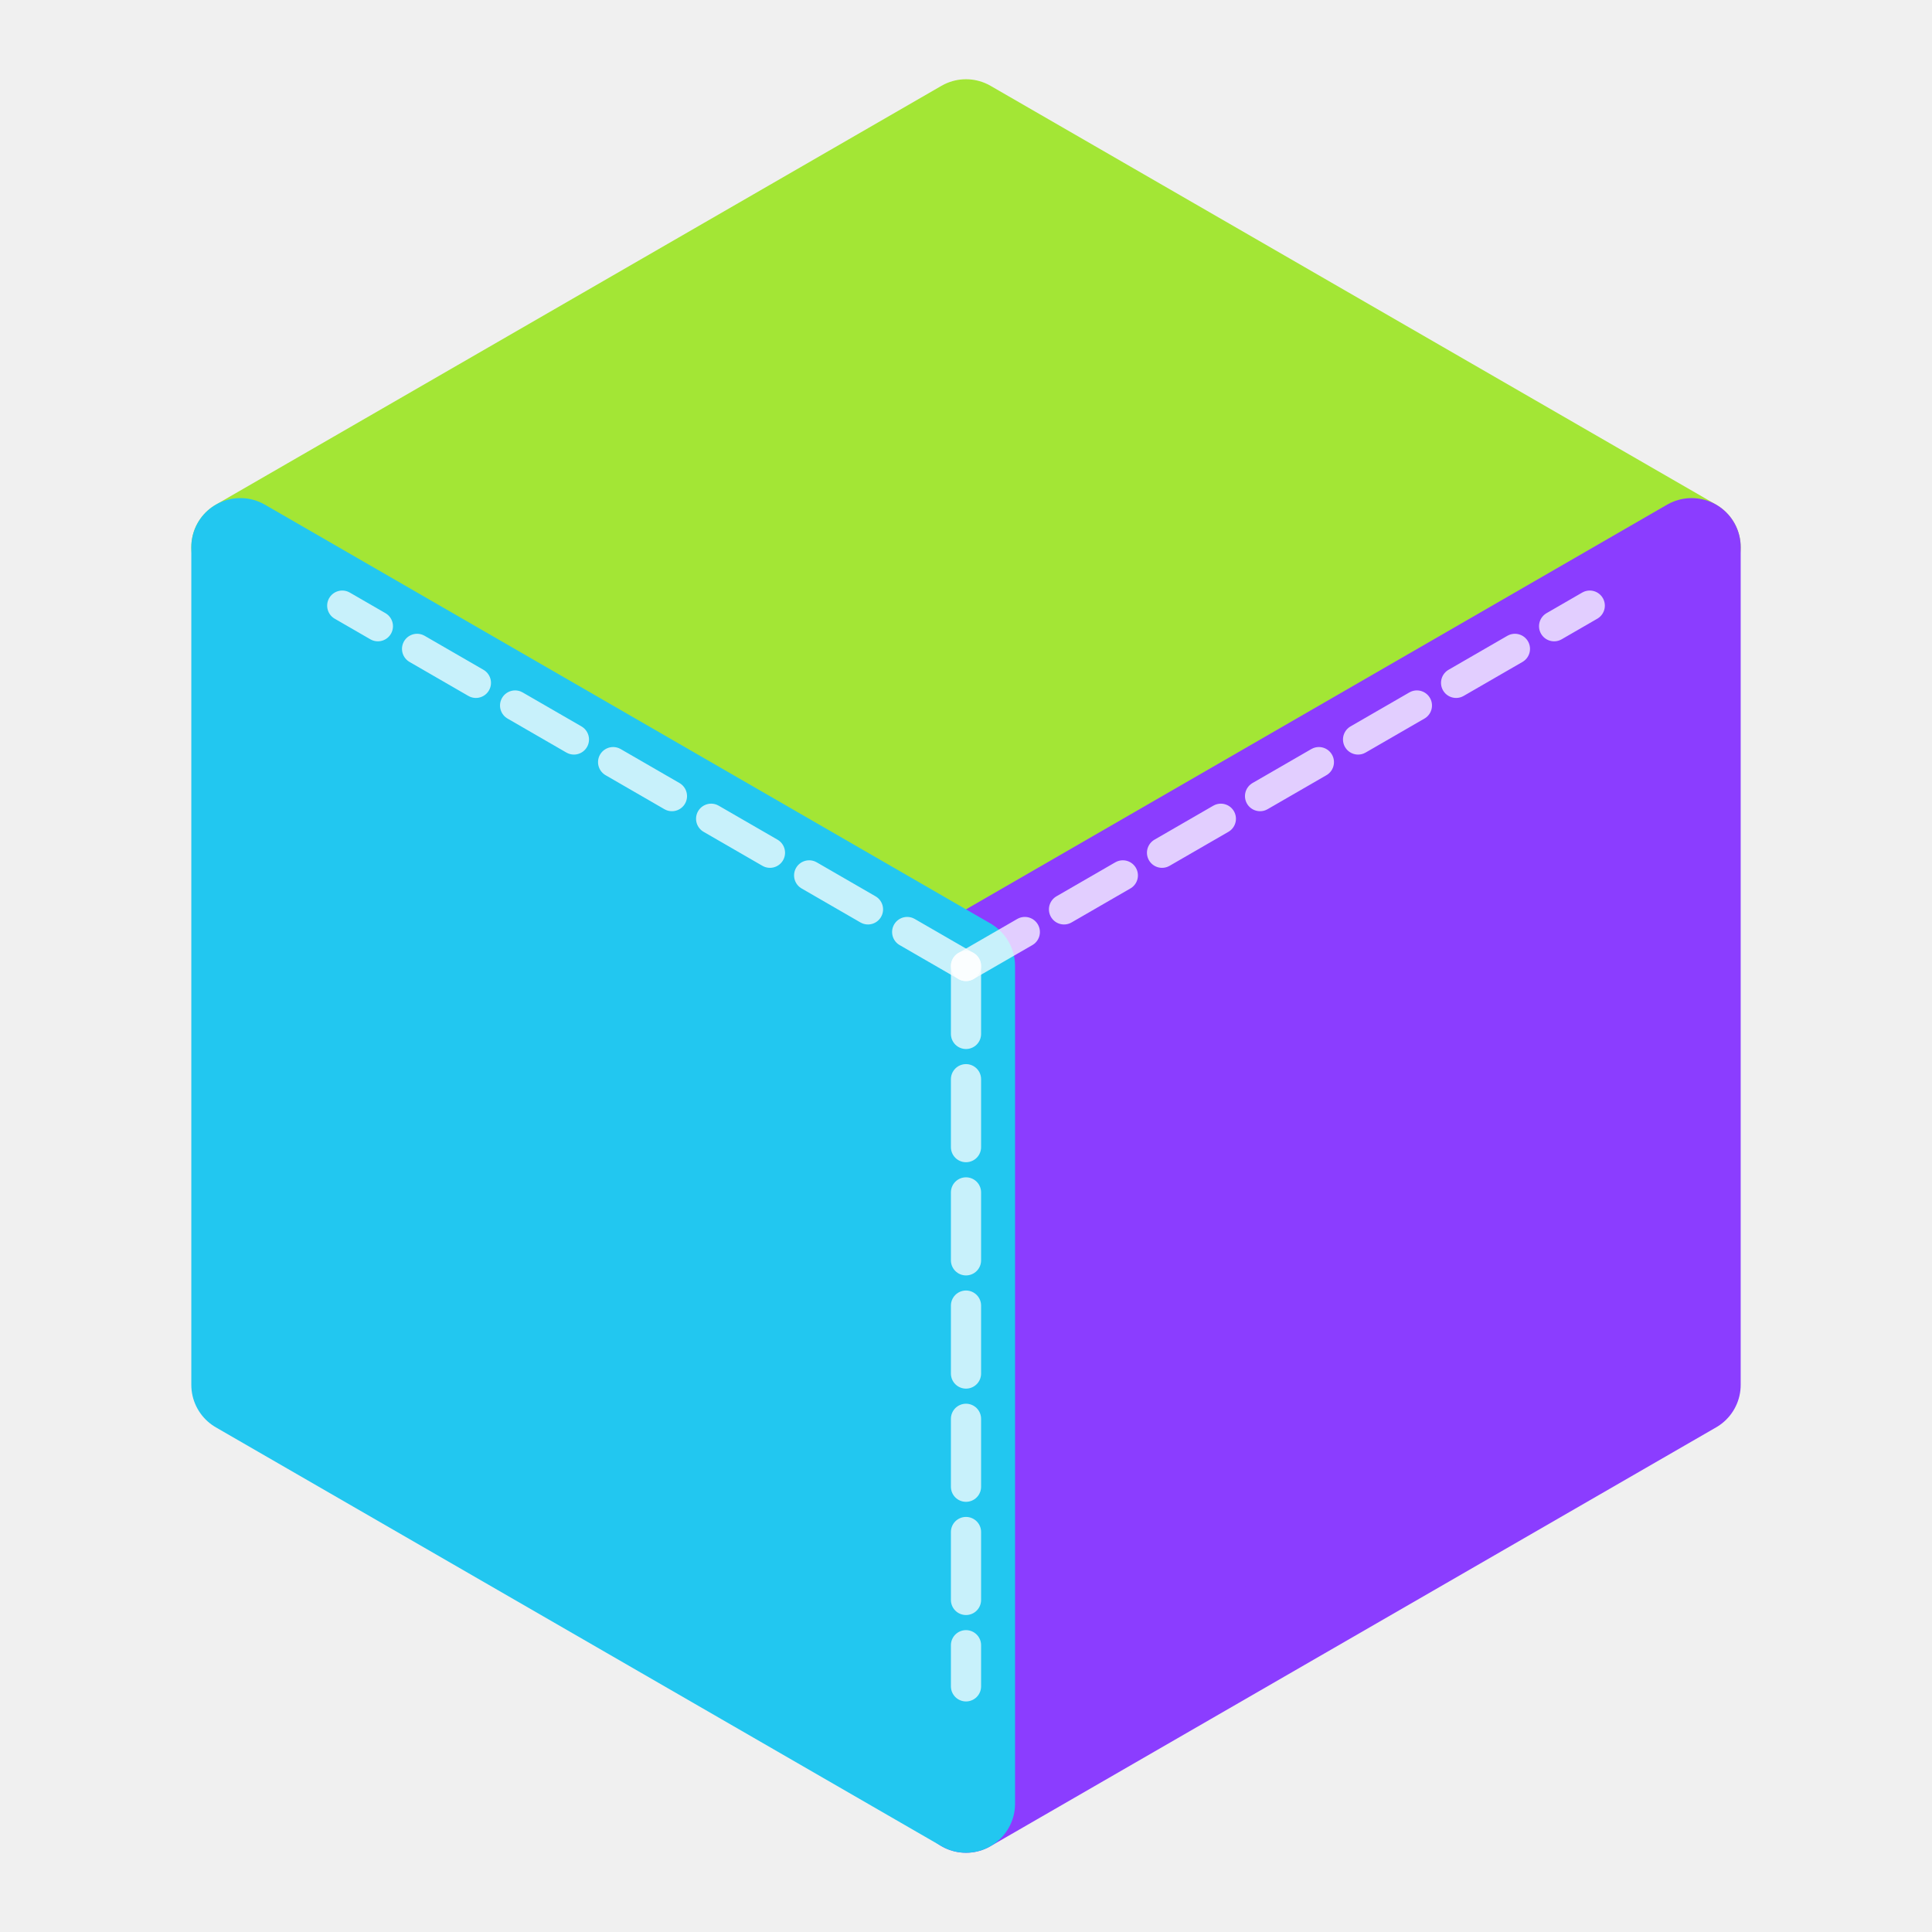
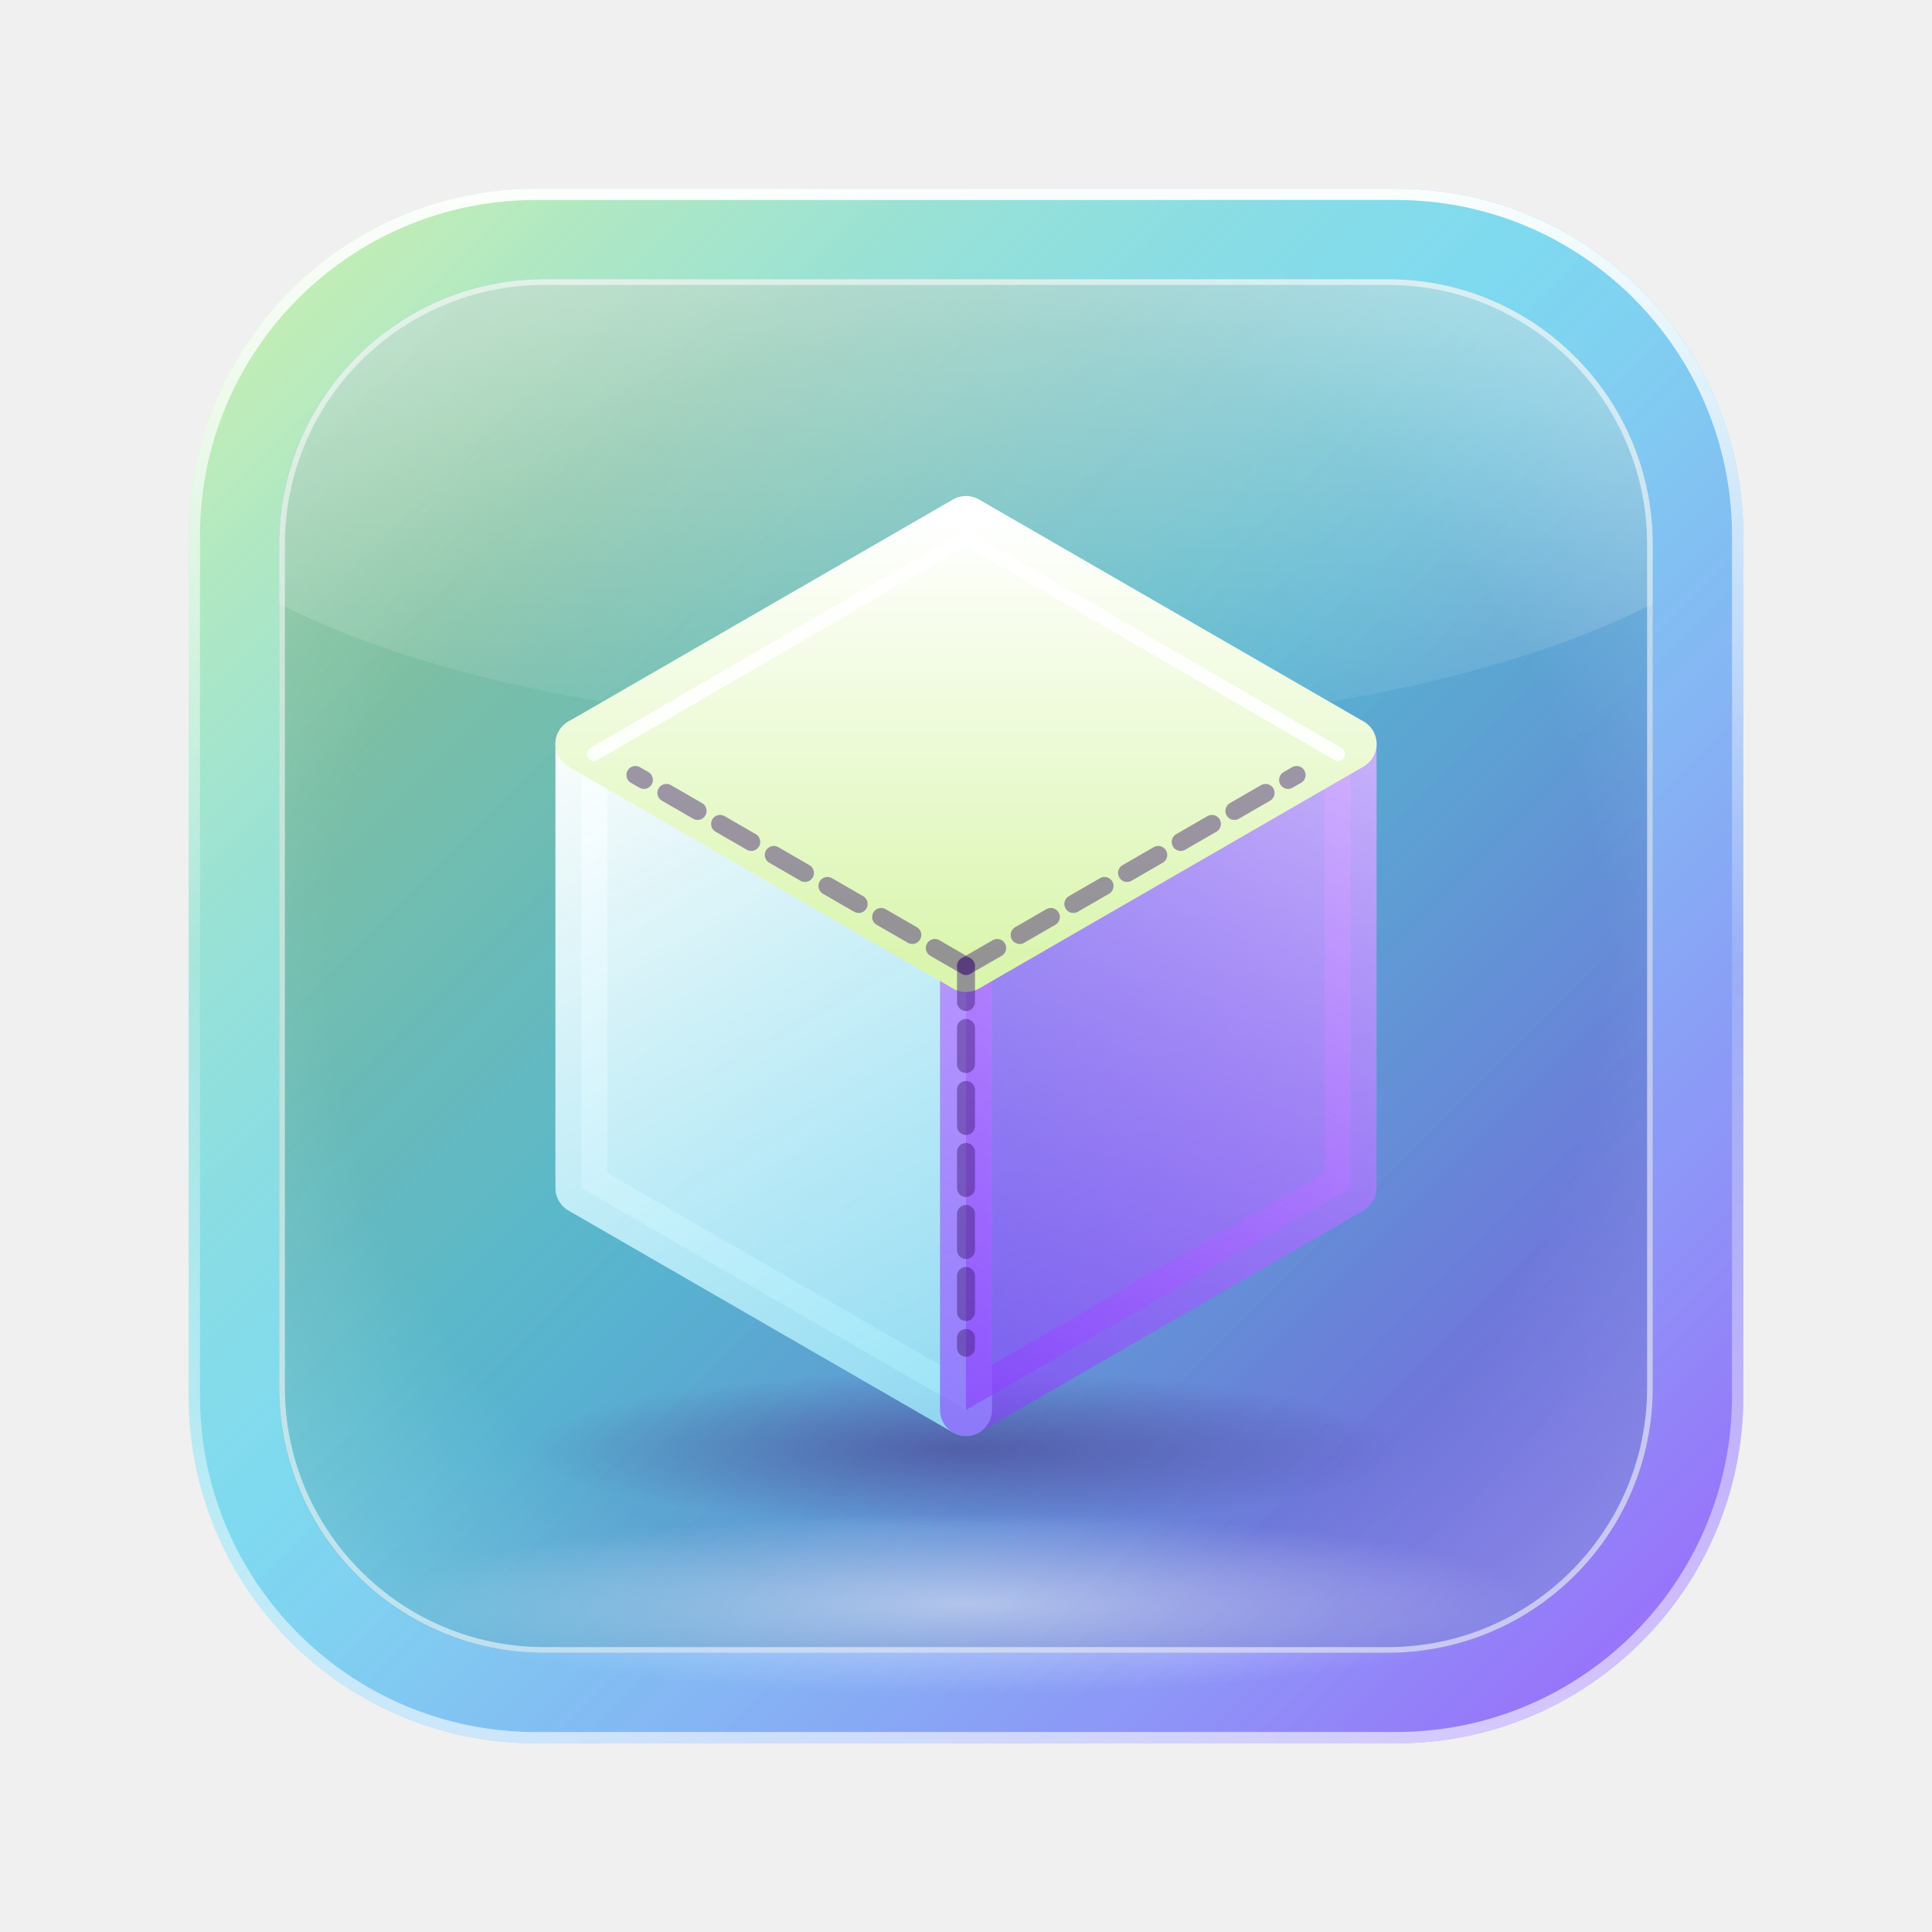
- <svg xmlns="http://www.w3.org/2000/svg" width="512" height="512" viewBox="0 0 512 512" fill="none">
-   <polygon points="256,256 63.7,145 256,34 448.3,145" fill="#A3E635" stroke="#A3E635" stroke-width="26" stroke-linejoin="round" />
-   <polygon points="256,256 448.3,145 448.3,367 256,478" fill="#8B3DFF" stroke="#8B3DFF" stroke-width="26" stroke-linejoin="round" />
-   <polygon points="256,256 256,478 63.7,367 63.7,145" fill="#22C7F0" stroke="#22C7F0" stroke-width="26" stroke-linejoin="round" />
-   <path d="M256 256 L421.3 160.5" stroke="#FFFFFF" stroke-opacity="0.75" stroke-width="8" stroke-dasharray="18 12" stroke-linecap="round" />
-   <path d="M256 256 L256 446.9" stroke="#FFFFFF" stroke-opacity="0.75" stroke-width="8" stroke-dasharray="18 12" stroke-linecap="round" />
-   <path d="M256 256 L90.7 160.5" stroke="#FFFFFF" stroke-opacity="0.75" stroke-width="8" stroke-dasharray="18 12" stroke-linecap="round" />
+ <svg xmlns="http://www.w3.org/2000/svg" width="64" height="64" viewBox="0 0 1024 1024" fill="none">
+   <defs>
+     <linearGradient id="rim" x1="100" y1="100" x2="924" y2="924" gradientUnits="userSpaceOnUse">
+       <stop offset="0" stop-color="#D1F39A" stop-opacity="0.85" />
+       <stop offset="0.45" stop-color="#22C7F0" stop-opacity="0.55" />
+       <stop offset="1" stop-color="#8B3DFF" stop-opacity="0.8" />
+     </linearGradient>
+     <linearGradient id="rimHi" x1="0" y1="100" x2="0" y2="924" gradientUnits="userSpaceOnUse">
+       <stop offset="0" stop-color="#FFFFFF" stop-opacity="0.95" />
+       <stop offset="0.5" stop-color="#FFFFFF" stop-opacity="0.15" />
+       <stop offset="1" stop-color="#FFFFFF" stop-opacity="0.6" />
+     </linearGradient>
+     <linearGradient id="well" x1="148" y1="148" x2="876" y2="876" gradientUnits="userSpaceOnUse">
+       <stop offset="0" stop-color="#A3E635" stop-opacity="0.14" />
+       <stop offset="0.5" stop-color="#22C7F0" stop-opacity="0.24" />
+       <stop offset="1" stop-color="#8B3DFF" stop-opacity="0.4" />
+     </linearGradient>
+     <radialGradient id="edgeGlow" cx="512" cy="512" r="520" gradientUnits="userSpaceOnUse">
+       <stop offset="0.65" stop-color="#A7E9F9" stop-opacity="0" />
+       <stop offset="1" stop-color="#A7E9F9" stop-opacity="0.45" />
+     </radialGradient>
+     <linearGradient id="gloss" x1="0" y1="148" x2="0" y2="420" gradientUnits="userSpaceOnUse">
+       <stop offset="0" stop-color="#FFFFFF" stop-opacity="0.4" />
+       <stop offset="1" stop-color="#FFFFFF" stop-opacity="0" />
+     </linearGradient>
+     <radialGradient id="pool" cx="512" cy="850" r="300" gradientUnits="userSpaceOnUse" gradientTransform="translate(0 850) scale(1 0.16) translate(0 -850)">
+       <stop offset="0" stop-color="#FFFFFF" stop-opacity="0.5" />
+       <stop offset="1" stop-color="#FFFFFF" stop-opacity="0" />
+     </radialGradient>
+     <radialGradient id="drop" cx="512" cy="768" r="230" gradientUnits="userSpaceOnUse" gradientTransform="translate(0 768) scale(1 0.18) translate(0 -768)">
+       <stop offset="0" stop-color="#3F1B73" stop-opacity="0.45" />
+       <stop offset="1" stop-color="#3F1B73" stop-opacity="0" />
+     </radialGradient>
+     <linearGradient id="gTop" x1="0" y1="34" x2="0" y2="256" gradientUnits="userSpaceOnUse">
+       <stop offset="0" stop-color="#FFFFFF" stop-opacity="1" />
+       <stop offset="1" stop-color="#DAF5AE" stop-opacity="1" />
+     </linearGradient>
+     <linearGradient id="gLeft" x1="64" y1="145" x2="256" y2="478" gradientUnits="userSpaceOnUse">
+       <stop offset="0" stop-color="#FFFFFF" stop-opacity="0.95" />
+       <stop offset="1" stop-color="#9CE6F8" stop-opacity="0.85" />
+     </linearGradient>
+     <linearGradient id="gRight" x1="448" y1="145" x2="256" y2="478" gradientUnits="userSpaceOnUse">
+       <stop offset="0" stop-color="#D1B1FF" stop-opacity="0.9" />
+       <stop offset="1" stop-color="#8B3DFF" stop-opacity="0.6" />
+     </linearGradient>
+   </defs>
+   <rect x="100" y="100" width="824" height="824" rx="184" fill="url(#rim)" />
+   <rect x="103" y="103" width="818" height="818" rx="181" stroke="url(#rimHi)" stroke-width="6" />
+   <rect x="148" y="148" width="728" height="728" rx="140" fill="#000000" fill-opacity="0.18" />
+   <rect x="148" y="148" width="728" height="728" rx="140" fill="url(#well)" />
+   <rect x="148" y="148" width="728" height="728" rx="140" fill="url(#edgeGlow)" />
+   <path d="M148 288A140 140 0 0 1 288 148H736A140 140 0 0 1 876 288V320C700 410 324 410 148 320Z" fill="url(#gloss)" />
+   <ellipse cx="512" cy="850" rx="300" ry="48" fill="url(#pool)" />
+   <rect x="149.5" y="149.5" width="725" height="725" rx="139" stroke="#FFFFFF" stroke-opacity="0.55" stroke-width="3" />
+   <ellipse cx="512" cy="768" rx="230" ry="42" fill="url(#drop)" />
+   <g transform="translate(512 512) scale(1.06) translate(-256 -256)">
+     <polygon points="256,256 256,478 63.7,367 63.7,145" fill="url(#gLeft)" stroke="url(#gLeft)" stroke-width="26" stroke-linejoin="round" />
+     <polygon points="256,256 448.3,145 448.3,367 256,478" fill="url(#gRight)" stroke="url(#gRight)" stroke-width="26" stroke-linejoin="round" />
+     <polygon points="256,256 63.7,145 256,34 448.3,145" fill="url(#gTop)" stroke="url(#gTop)" stroke-width="26" stroke-linejoin="round" />
+     <path d="M256 256 L421.3 160.5" stroke="#3F1B73" stroke-opacity="0.45" stroke-width="9" stroke-dasharray="18 13" stroke-linecap="round" />
+     <path d="M256 256 L256 446.9" stroke="#3F1B73" stroke-opacity="0.45" stroke-width="9" stroke-dasharray="18 13" stroke-linecap="round" />
+     <path d="M256 256 L90.7 160.5" stroke="#3F1B73" stroke-opacity="0.45" stroke-width="9" stroke-dasharray="18 13" stroke-linecap="round" />
+     <path d="M70 150 L256 42 L442 150" stroke="#FFFFFF" stroke-opacity="0.9" stroke-width="7" stroke-linecap="round" stroke-linejoin="round" fill="none" />
+   </g>
</svg>
